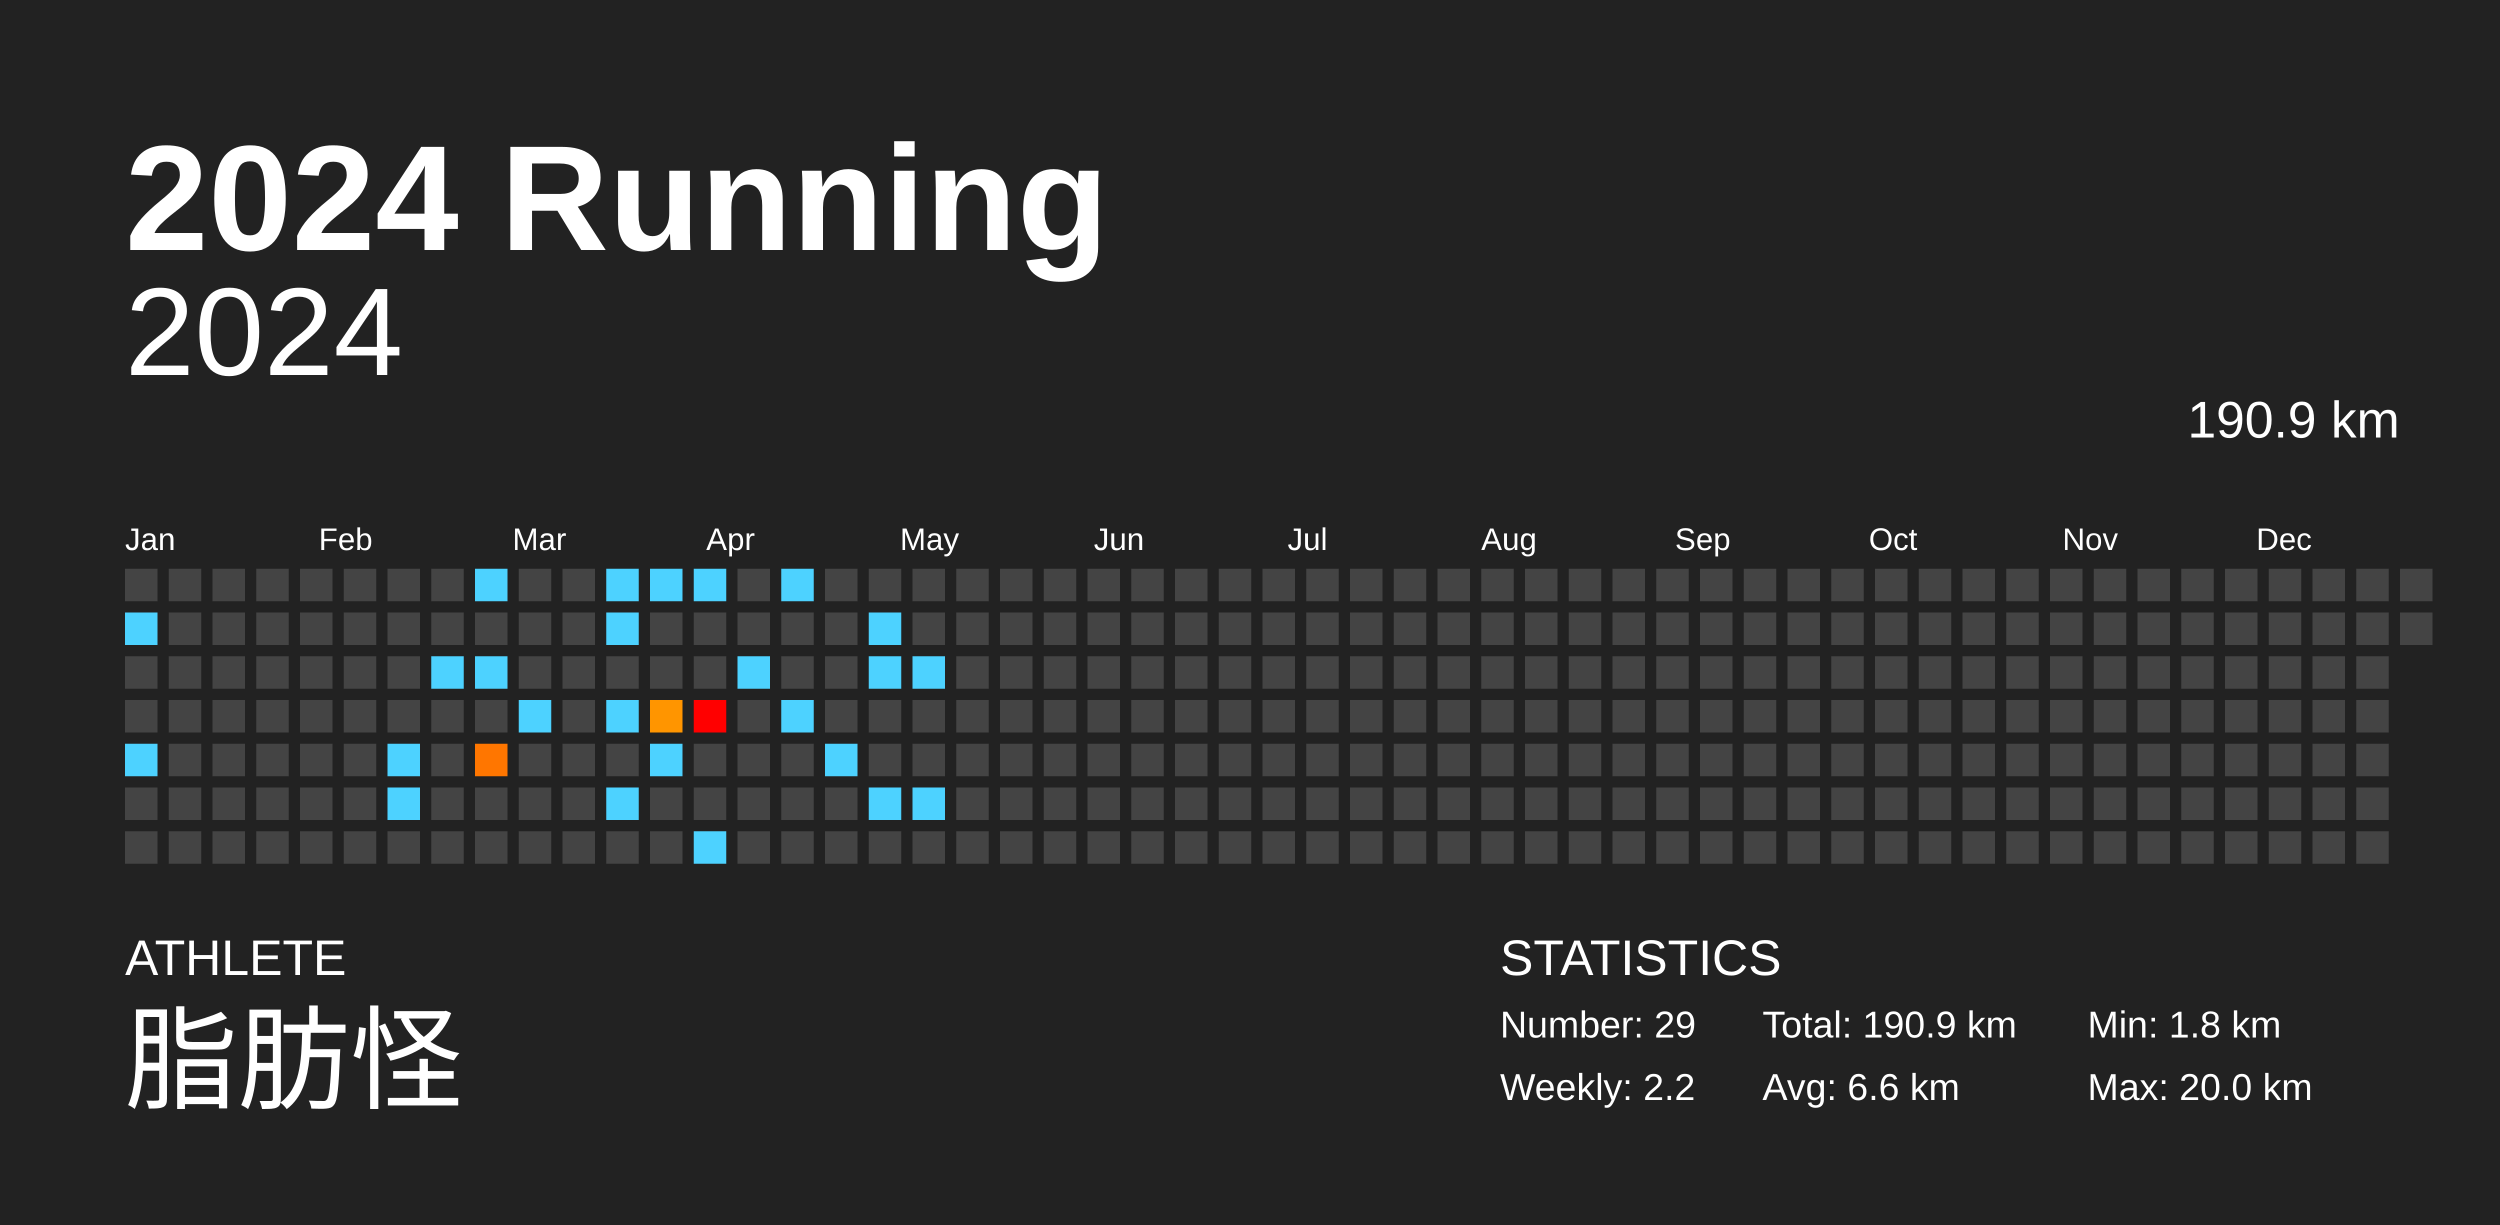
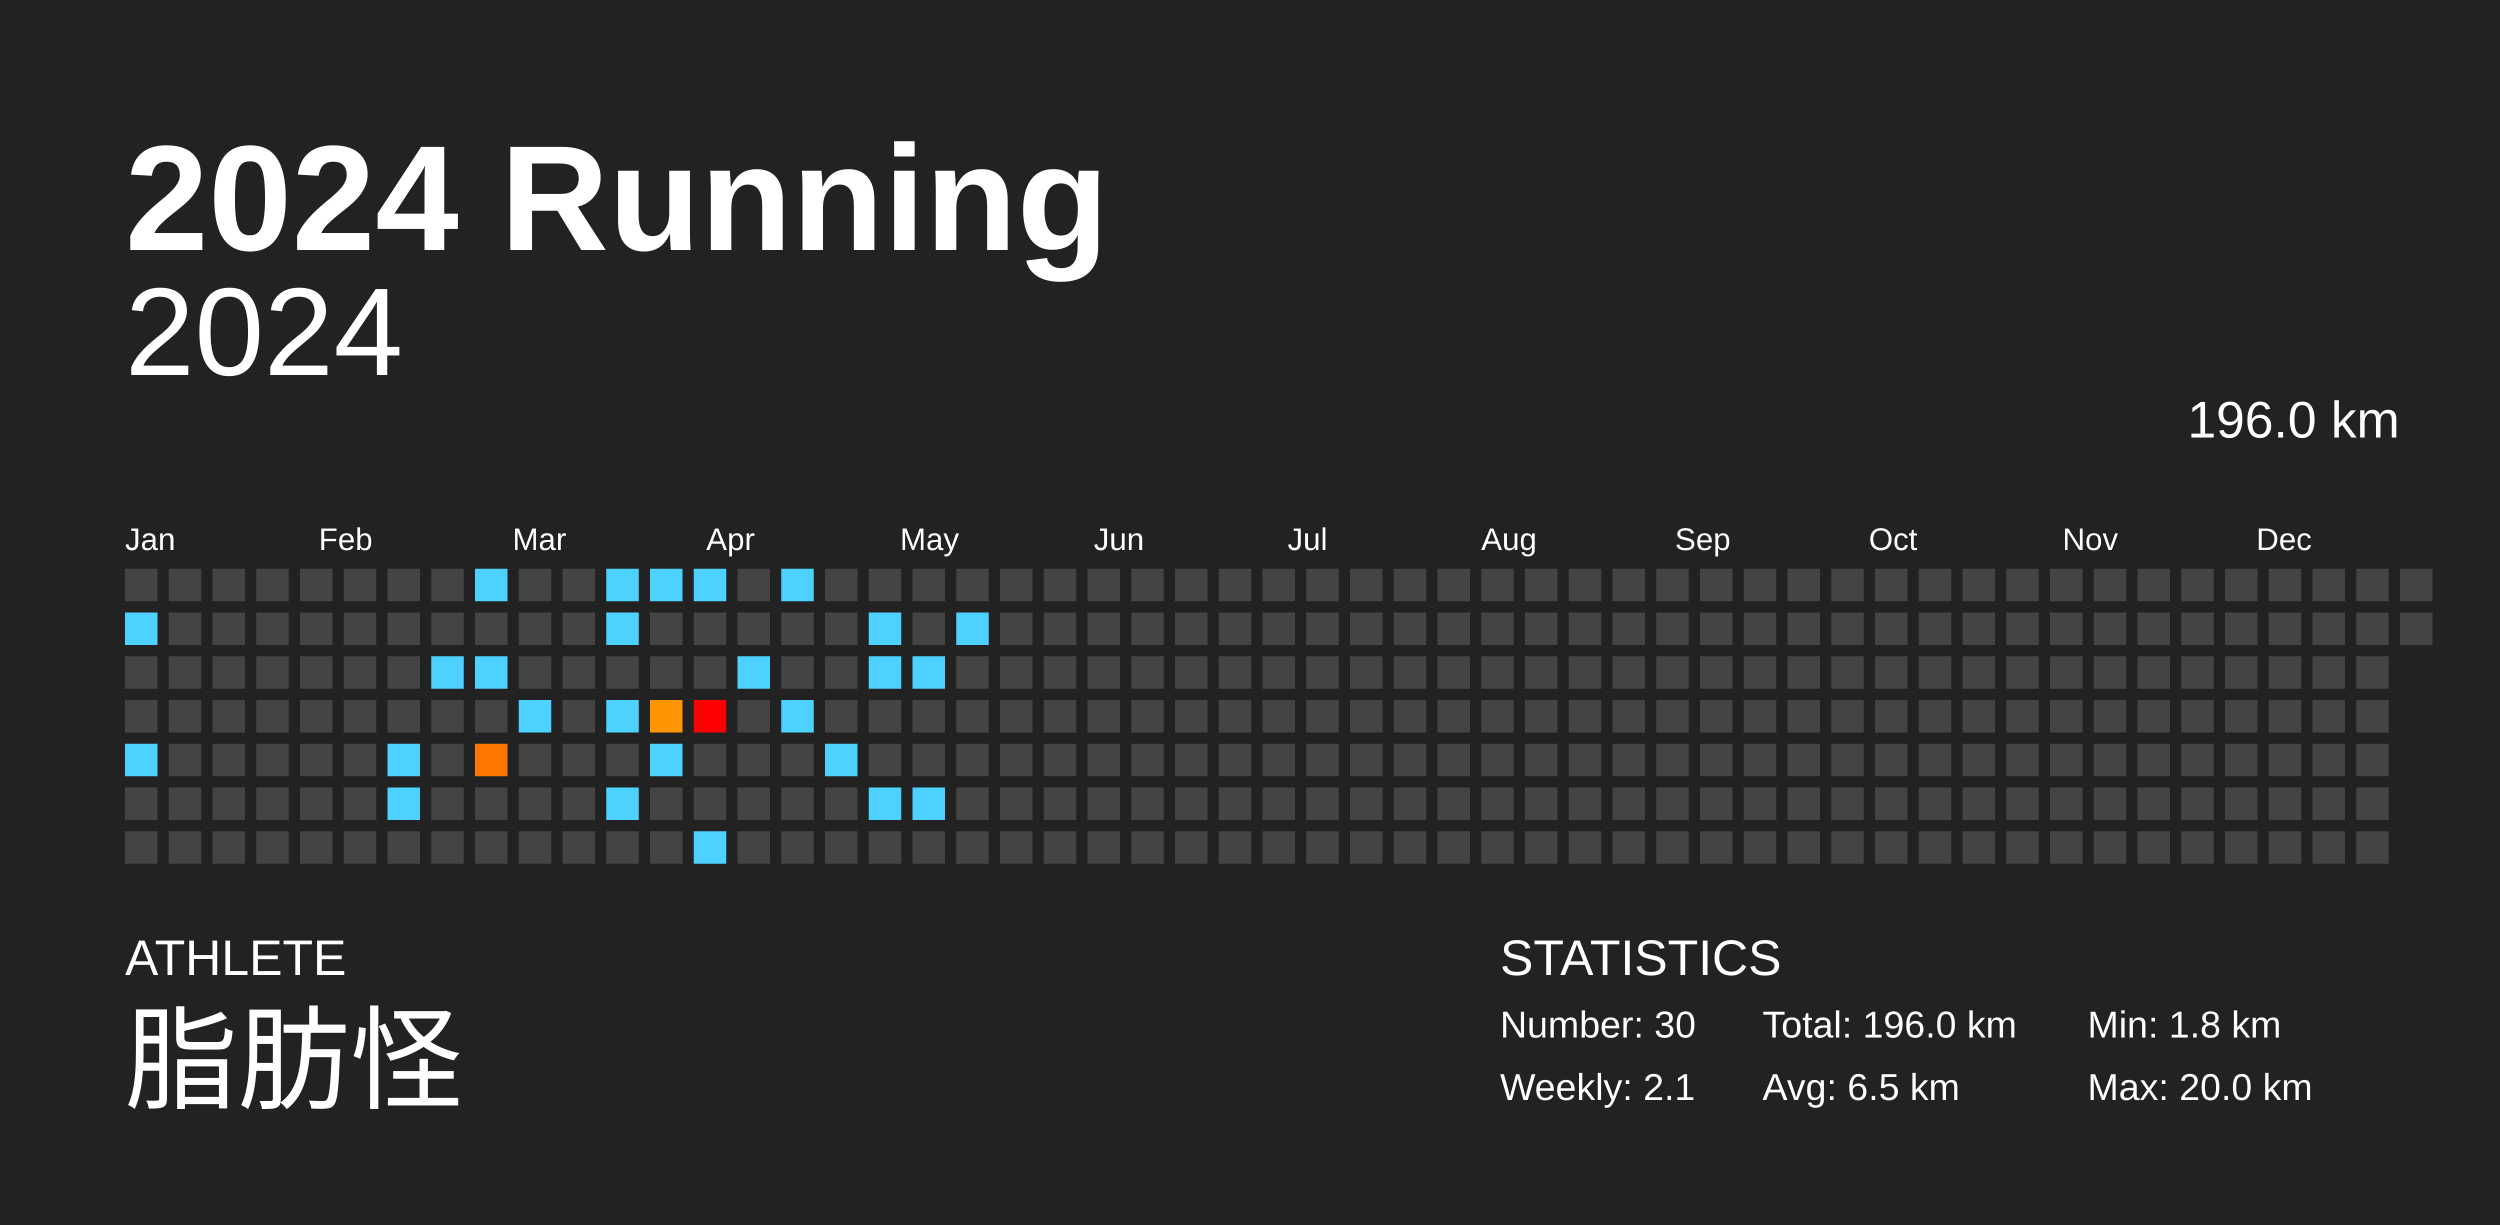
<svg xmlns="http://www.w3.org/2000/svg" baseProfile="full" height="98mm" version="1.1" viewBox="0,0,200,98" width="200mm">
  <defs />
  <rect fill="#222222" height="98" width="200" x="0" y="0" />
  <text fill="#FFFFFF" style="font-size:12px; font-family:Arial; font-weight:bold;" x="10" y="20">2024 Running</text>
  <text fill="#FFFFFF" style="font-size:4px; font-family:Arial" x="10" y="78">ATHLETE</text>
  <text fill="#FFFFFF" style="font-size:9px; font-family:Arial" x="10" y="88">脂肪怪</text>
  <text fill="#FFFFFF" style="font-size:4px; font-family:Arial" x="120" y="78">STATISTICS</text>
-   <text fill="#FFFFFF" style="font-size:3px; font-family:Arial" x="120" y="83">Number: 29</text>
-   <text fill="#FFFFFF" style="font-size:3px; font-family:Arial" x="120" y="88">Weekly: 2.2</text>
-   <text fill="#FFFFFF" style="font-size:3px; font-family:Arial" x="141" y="83">Total: 190.9 km</text>
-   <text fill="#FFFFFF" style="font-size:3px; font-family:Arial" x="141" y="88">Avg: 6.6 km</text>
+   <text fill="#FFFFFF" style="font-size:3px; font-family:Arial" x="120" y="83">Number: 30</text>
+   <text fill="#FFFFFF" style="font-size:3px; font-family:Arial" x="120" y="88">Weekly: 2.1</text>
+   <text fill="#FFFFFF" style="font-size:3px; font-family:Arial" x="141" y="83">Total: 196.0 km</text>
+   <text fill="#FFFFFF" style="font-size:3px; font-family:Arial" x="141" y="88">Avg: 6.5 km</text>
  <text fill="#FFFFFF" style="font-size:3px; font-family:Arial" x="167" y="83">Min: 1.8 km</text>
  <text fill="#FFFFFF" style="font-size:3px; font-family:Arial" x="167" y="88">Max: 20.0 km</text>
  <text alignment-baseline="hanging" fill="#FFFFFF" style="font-size:10.0px; font-family:Arial;" x="10" y="30">2024</text>
-   <text alignment-baseline="hanging" fill="#FFFFFF" style="font-size:4.125px; font-family:Arial;" x="175" y="35">190.9 km</text>
+   <text alignment-baseline="hanging" fill="#FFFFFF" style="font-size:4.125px; font-family:Arial;" x="175" y="35">196.0 km</text>
  <text fill="#FFFFFF" style="font-size:2.5px; font-family:Arial" x="10.0" y="44">Jan</text>
  <text fill="#FFFFFF" style="font-size:2.5px; font-family:Arial" x="25.5" y="44">Feb</text>
  <text fill="#FFFFFF" style="font-size:2.5px; font-family:Arial" x="41.0" y="44">Mar</text>
  <text fill="#FFFFFF" style="font-size:2.5px; font-family:Arial" x="56.5" y="44">Apr</text>
  <text fill="#FFFFFF" style="font-size:2.5px; font-family:Arial" x="72.0" y="44">May</text>
  <text fill="#FFFFFF" style="font-size:2.5px; font-family:Arial" x="87.5" y="44">Jun</text>
  <text fill="#FFFFFF" style="font-size:2.5px; font-family:Arial" x="103.0" y="44">Jul</text>
  <text fill="#FFFFFF" style="font-size:2.5px; font-family:Arial" x="118.5" y="44">Aug</text>
  <text fill="#FFFFFF" style="font-size:2.5px; font-family:Arial" x="134.0" y="44">Sep</text>
  <text fill="#FFFFFF" style="font-size:2.5px; font-family:Arial" x="149.5" y="44">Oct</text>
  <text fill="#FFFFFF" style="font-size:2.5px; font-family:Arial" x="165.0" y="44">Nov</text>
  <text fill="#FFFFFF" style="font-size:2.5px; font-family:Arial" x="180.5" y="44">Dec</text>
  <rect fill="#444444" height="2.6" width="2.6" x="10.0" y="45.5" />
  <rect fill="#4dd2ff" height="2.6" width="2.6" x="10.0" y="49.0" />
  <rect fill="#444444" height="2.6" width="2.6" x="10.0" y="52.5" />
  <rect fill="#444444" height="2.6" width="2.6" x="10.0" y="56.0" />
  <rect fill="#4dd2ff" height="2.6" width="2.6" x="10.0" y="59.5" />
  <rect fill="#444444" height="2.6" width="2.6" x="10.0" y="63.0" />
  <rect fill="#444444" height="2.6" width="2.6" x="10.0" y="66.5" />
  <rect fill="#444444" height="2.6" width="2.6" x="13.5" y="45.5" />
  <rect fill="#444444" height="2.6" width="2.6" x="13.5" y="49.0" />
  <rect fill="#444444" height="2.6" width="2.6" x="13.5" y="52.5" />
  <rect fill="#444444" height="2.6" width="2.6" x="13.5" y="56.0" />
  <rect fill="#444444" height="2.6" width="2.6" x="13.5" y="59.5" />
  <rect fill="#444444" height="2.6" width="2.6" x="13.5" y="63.0" />
  <rect fill="#444444" height="2.6" width="2.6" x="13.5" y="66.5" />
  <rect fill="#444444" height="2.6" width="2.6" x="17.0" y="45.5" />
  <rect fill="#444444" height="2.6" width="2.6" x="17.0" y="49.0" />
  <rect fill="#444444" height="2.6" width="2.6" x="17.0" y="52.5" />
  <rect fill="#444444" height="2.6" width="2.6" x="17.0" y="56.0" />
  <rect fill="#444444" height="2.6" width="2.6" x="17.0" y="59.5" />
  <rect fill="#444444" height="2.6" width="2.6" x="17.0" y="63.0" />
  <rect fill="#444444" height="2.6" width="2.6" x="17.0" y="66.5" />
  <rect fill="#444444" height="2.6" width="2.6" x="20.5" y="45.5" />
  <rect fill="#444444" height="2.6" width="2.6" x="20.5" y="49.0" />
  <rect fill="#444444" height="2.6" width="2.6" x="20.5" y="52.5" />
  <rect fill="#444444" height="2.6" width="2.6" x="20.5" y="56.0" />
  <rect fill="#444444" height="2.6" width="2.6" x="20.5" y="59.5" />
  <rect fill="#444444" height="2.6" width="2.6" x="20.5" y="63.0" />
  <rect fill="#444444" height="2.6" width="2.6" x="20.5" y="66.5" />
  <rect fill="#444444" height="2.6" width="2.6" x="24.0" y="45.5" />
  <rect fill="#444444" height="2.6" width="2.6" x="24.0" y="49.0" />
  <rect fill="#444444" height="2.6" width="2.6" x="24.0" y="52.5" />
  <rect fill="#444444" height="2.6" width="2.6" x="24.0" y="56.0" />
  <rect fill="#444444" height="2.6" width="2.6" x="24.0" y="59.5" />
  <rect fill="#444444" height="2.6" width="2.6" x="24.0" y="63.0" />
  <rect fill="#444444" height="2.6" width="2.6" x="24.0" y="66.5" />
  <rect fill="#444444" height="2.6" width="2.6" x="27.5" y="45.5" />
  <rect fill="#444444" height="2.6" width="2.6" x="27.5" y="49.0" />
  <rect fill="#444444" height="2.6" width="2.6" x="27.5" y="52.5" />
  <rect fill="#444444" height="2.6" width="2.6" x="27.5" y="56.0" />
  <rect fill="#444444" height="2.6" width="2.6" x="27.5" y="59.5" />
  <rect fill="#444444" height="2.6" width="2.6" x="27.5" y="63.0" />
  <rect fill="#444444" height="2.6" width="2.6" x="27.5" y="66.5" />
  <rect fill="#444444" height="2.6" width="2.6" x="31.0" y="45.5" />
  <rect fill="#444444" height="2.6" width="2.6" x="31.0" y="49.0" />
  <rect fill="#444444" height="2.6" width="2.6" x="31.0" y="52.5" />
  <rect fill="#444444" height="2.6" width="2.6" x="31.0" y="56.0" />
  <rect fill="#4dd2ff" height="2.6" width="2.6" x="31.0" y="59.5" />
  <rect fill="#4dd2ff" height="2.6" width="2.6" x="31.0" y="63.0" />
  <rect fill="#444444" height="2.6" width="2.6" x="31.0" y="66.5" />
  <rect fill="#444444" height="2.6" width="2.6" x="34.5" y="45.5" />
  <rect fill="#444444" height="2.6" width="2.6" x="34.5" y="49.0" />
  <rect fill="#4dd2ff" height="2.6" width="2.6" x="34.5" y="52.5" />
  <rect fill="#444444" height="2.6" width="2.6" x="34.5" y="56.0" />
  <rect fill="#444444" height="2.6" width="2.6" x="34.5" y="59.5" />
  <rect fill="#444444" height="2.6" width="2.6" x="34.5" y="63.0" />
  <rect fill="#444444" height="2.6" width="2.6" x="34.5" y="66.5" />
  <rect fill="#4dd2ff" height="2.6" width="2.6" x="38.0" y="45.5" />
  <rect fill="#444444" height="2.6" width="2.6" x="38.0" y="49.0" />
  <rect fill="#4dd2ff" height="2.6" width="2.6" x="38.0" y="52.5" />
  <rect fill="#444444" height="2.6" width="2.6" x="38.0" y="56.0" />
  <rect fill="#ff7600" height="2.6" width="2.6" x="38.0" y="59.5" />
  <rect fill="#444444" height="2.6" width="2.6" x="38.0" y="63.0" />
  <rect fill="#444444" height="2.6" width="2.6" x="38.0" y="66.5" />
  <rect fill="#444444" height="2.6" width="2.6" x="41.5" y="45.5" />
  <rect fill="#444444" height="2.6" width="2.6" x="41.5" y="49.0" />
  <rect fill="#444444" height="2.6" width="2.6" x="41.5" y="52.5" />
  <rect fill="#4dd2ff" height="2.6" width="2.6" x="41.5" y="56.0" />
  <rect fill="#444444" height="2.6" width="2.6" x="41.5" y="59.5" />
  <rect fill="#444444" height="2.6" width="2.6" x="41.5" y="63.0" />
  <rect fill="#444444" height="2.6" width="2.6" x="41.5" y="66.5" />
  <rect fill="#444444" height="2.6" width="2.6" x="45.0" y="45.5" />
  <rect fill="#444444" height="2.6" width="2.6" x="45.0" y="49.0" />
  <rect fill="#444444" height="2.6" width="2.6" x="45.0" y="52.5" />
  <rect fill="#444444" height="2.6" width="2.6" x="45.0" y="56.0" />
  <rect fill="#444444" height="2.6" width="2.6" x="45.0" y="59.5" />
  <rect fill="#444444" height="2.6" width="2.6" x="45.0" y="63.0" />
  <rect fill="#444444" height="2.6" width="2.6" x="45.0" y="66.5" />
  <rect fill="#4dd2ff" height="2.6" width="2.6" x="48.5" y="45.5" />
  <rect fill="#4dd2ff" height="2.6" width="2.6" x="48.5" y="49.0" />
  <rect fill="#444444" height="2.6" width="2.6" x="48.5" y="52.5" />
  <rect fill="#4dd2ff" height="2.6" width="2.6" x="48.5" y="56.0" />
  <rect fill="#444444" height="2.6" width="2.6" x="48.5" y="59.5" />
  <rect fill="#4dd2ff" height="2.6" width="2.6" x="48.5" y="63.0" />
  <rect fill="#444444" height="2.6" width="2.6" x="48.5" y="66.5" />
  <rect fill="#4dd2ff" height="2.6" width="2.6" x="52.0" y="45.5" />
  <rect fill="#444444" height="2.6" width="2.6" x="52.0" y="49.0" />
  <rect fill="#444444" height="2.6" width="2.6" x="52.0" y="52.5" />
  <rect fill="#ff9500" height="2.6" width="2.6" x="52.0" y="56.0" />
  <rect fill="#4dd2ff" height="2.6" width="2.6" x="52.0" y="59.5" />
  <rect fill="#444444" height="2.6" width="2.6" x="52.0" y="63.0" />
  <rect fill="#444444" height="2.6" width="2.6" x="52.0" y="66.5" />
  <rect fill="#4dd2ff" height="2.6" width="2.6" x="55.5" y="45.5" />
  <rect fill="#444444" height="2.6" width="2.6" x="55.5" y="49.0" />
  <rect fill="#444444" height="2.6" width="2.6" x="55.5" y="52.5" />
  <rect fill="red" height="2.6" width="2.6" x="55.5" y="56.0" />
  <rect fill="#444444" height="2.6" width="2.6" x="55.5" y="59.5" />
  <rect fill="#444444" height="2.6" width="2.6" x="55.5" y="63.0" />
  <rect fill="#4dd2ff" height="2.6" width="2.6" x="55.5" y="66.5" />
  <rect fill="#444444" height="2.6" width="2.6" x="59.0" y="45.5" />
  <rect fill="#444444" height="2.6" width="2.6" x="59.0" y="49.0" />
  <rect fill="#4dd2ff" height="2.6" width="2.6" x="59.0" y="52.5" />
  <rect fill="#444444" height="2.6" width="2.6" x="59.0" y="56.0" />
  <rect fill="#444444" height="2.6" width="2.6" x="59.0" y="59.5" />
  <rect fill="#444444" height="2.6" width="2.6" x="59.0" y="63.0" />
  <rect fill="#444444" height="2.6" width="2.6" x="59.0" y="66.5" />
  <rect fill="#4dd2ff" height="2.6" width="2.6" x="62.5" y="45.5" />
  <rect fill="#444444" height="2.6" width="2.6" x="62.5" y="49.0" />
  <rect fill="#444444" height="2.6" width="2.6" x="62.5" y="52.5" />
  <rect fill="#4dd2ff" height="2.6" width="2.6" x="62.5" y="56.0" />
  <rect fill="#444444" height="2.6" width="2.6" x="62.5" y="59.5" />
  <rect fill="#444444" height="2.6" width="2.6" x="62.5" y="63.0" />
  <rect fill="#444444" height="2.6" width="2.6" x="62.5" y="66.5" />
  <rect fill="#444444" height="2.6" width="2.6" x="66.0" y="45.5" />
  <rect fill="#444444" height="2.6" width="2.6" x="66.0" y="49.0" />
  <rect fill="#444444" height="2.6" width="2.6" x="66.0" y="52.5" />
  <rect fill="#444444" height="2.6" width="2.6" x="66.0" y="56.0" />
  <rect fill="#4dd2ff" height="2.6" width="2.6" x="66.0" y="59.5" />
  <rect fill="#444444" height="2.6" width="2.6" x="66.0" y="63.0" />
  <rect fill="#444444" height="2.6" width="2.6" x="66.0" y="66.5" />
  <rect fill="#444444" height="2.6" width="2.6" x="69.5" y="45.5" />
  <rect fill="#4dd2ff" height="2.6" width="2.6" x="69.5" y="49.0" />
  <rect fill="#4dd2ff" height="2.6" width="2.6" x="69.5" y="52.5" />
  <rect fill="#444444" height="2.6" width="2.6" x="69.5" y="56.0" />
  <rect fill="#444444" height="2.6" width="2.6" x="69.5" y="59.5" />
  <rect fill="#4dd2ff" height="2.6" width="2.6" x="69.5" y="63.0" />
  <rect fill="#444444" height="2.6" width="2.6" x="69.5" y="66.5" />
  <rect fill="#444444" height="2.6" width="2.6" x="73.0" y="45.5" />
  <rect fill="#444444" height="2.6" width="2.6" x="73.0" y="49.0" />
  <rect fill="#4dd2ff" height="2.6" width="2.6" x="73.0" y="52.5" />
  <rect fill="#444444" height="2.6" width="2.6" x="73.0" y="56.0" />
  <rect fill="#444444" height="2.6" width="2.6" x="73.0" y="59.5" />
  <rect fill="#4dd2ff" height="2.6" width="2.6" x="73.0" y="63.0" />
  <rect fill="#444444" height="2.6" width="2.6" x="73.0" y="66.5" />
  <rect fill="#444444" height="2.6" width="2.6" x="76.5" y="45.5" />
-   <rect fill="#444444" height="2.6" width="2.6" x="76.5" y="49.0" />
+   <rect fill="#4dd2ff" height="2.6" width="2.6" x="76.5" y="49.0" />
  <rect fill="#444444" height="2.6" width="2.6" x="76.5" y="52.5" />
  <rect fill="#444444" height="2.6" width="2.6" x="76.5" y="56.0" />
  <rect fill="#444444" height="2.6" width="2.6" x="76.5" y="59.5" />
  <rect fill="#444444" height="2.6" width="2.6" x="76.5" y="63.0" />
  <rect fill="#444444" height="2.6" width="2.6" x="76.5" y="66.5" />
  <rect fill="#444444" height="2.6" width="2.6" x="80.0" y="45.5" />
  <rect fill="#444444" height="2.6" width="2.6" x="80.0" y="49.0" />
  <rect fill="#444444" height="2.6" width="2.6" x="80.0" y="52.5" />
  <rect fill="#444444" height="2.6" width="2.6" x="80.0" y="56.0" />
  <rect fill="#444444" height="2.6" width="2.6" x="80.0" y="59.5" />
  <rect fill="#444444" height="2.6" width="2.6" x="80.0" y="63.0" />
  <rect fill="#444444" height="2.6" width="2.6" x="80.0" y="66.5" />
  <rect fill="#444444" height="2.6" width="2.6" x="83.5" y="45.5" />
  <rect fill="#444444" height="2.6" width="2.6" x="83.5" y="49.0" />
  <rect fill="#444444" height="2.6" width="2.6" x="83.5" y="52.5" />
  <rect fill="#444444" height="2.6" width="2.6" x="83.5" y="56.0" />
  <rect fill="#444444" height="2.6" width="2.6" x="83.5" y="59.5" />
  <rect fill="#444444" height="2.6" width="2.6" x="83.5" y="63.0" />
  <rect fill="#444444" height="2.6" width="2.6" x="83.5" y="66.5" />
  <rect fill="#444444" height="2.6" width="2.6" x="87.0" y="45.5" />
  <rect fill="#444444" height="2.6" width="2.6" x="87.0" y="49.0" />
  <rect fill="#444444" height="2.6" width="2.6" x="87.0" y="52.5" />
  <rect fill="#444444" height="2.6" width="2.6" x="87.0" y="56.0" />
  <rect fill="#444444" height="2.6" width="2.6" x="87.0" y="59.5" />
  <rect fill="#444444" height="2.6" width="2.6" x="87.0" y="63.0" />
  <rect fill="#444444" height="2.6" width="2.6" x="87.0" y="66.5" />
  <rect fill="#444444" height="2.6" width="2.6" x="90.5" y="45.5" />
  <rect fill="#444444" height="2.6" width="2.6" x="90.5" y="49.0" />
  <rect fill="#444444" height="2.6" width="2.6" x="90.5" y="52.5" />
  <rect fill="#444444" height="2.6" width="2.6" x="90.5" y="56.0" />
  <rect fill="#444444" height="2.6" width="2.6" x="90.5" y="59.5" />
  <rect fill="#444444" height="2.6" width="2.6" x="90.5" y="63.0" />
  <rect fill="#444444" height="2.6" width="2.6" x="90.5" y="66.5" />
  <rect fill="#444444" height="2.6" width="2.6" x="94.0" y="45.5" />
  <rect fill="#444444" height="2.6" width="2.6" x="94.0" y="49.0" />
  <rect fill="#444444" height="2.6" width="2.6" x="94.0" y="52.5" />
  <rect fill="#444444" height="2.6" width="2.6" x="94.0" y="56.0" />
  <rect fill="#444444" height="2.6" width="2.6" x="94.0" y="59.5" />
  <rect fill="#444444" height="2.6" width="2.6" x="94.0" y="63.0" />
  <rect fill="#444444" height="2.6" width="2.6" x="94.0" y="66.5" />
  <rect fill="#444444" height="2.6" width="2.6" x="97.5" y="45.5" />
  <rect fill="#444444" height="2.6" width="2.6" x="97.5" y="49.0" />
  <rect fill="#444444" height="2.6" width="2.6" x="97.5" y="52.5" />
  <rect fill="#444444" height="2.6" width="2.6" x="97.5" y="56.0" />
  <rect fill="#444444" height="2.6" width="2.6" x="97.5" y="59.5" />
  <rect fill="#444444" height="2.6" width="2.6" x="97.5" y="63.0" />
  <rect fill="#444444" height="2.6" width="2.6" x="97.5" y="66.5" />
  <rect fill="#444444" height="2.6" width="2.6" x="101.0" y="45.5" />
  <rect fill="#444444" height="2.6" width="2.6" x="101.0" y="49.0" />
  <rect fill="#444444" height="2.6" width="2.6" x="101.0" y="52.5" />
  <rect fill="#444444" height="2.6" width="2.6" x="101.0" y="56.0" />
  <rect fill="#444444" height="2.6" width="2.6" x="101.0" y="59.5" />
  <rect fill="#444444" height="2.6" width="2.6" x="101.0" y="63.0" />
  <rect fill="#444444" height="2.6" width="2.6" x="101.0" y="66.5" />
  <rect fill="#444444" height="2.6" width="2.6" x="104.5" y="45.5" />
  <rect fill="#444444" height="2.6" width="2.6" x="104.5" y="49.0" />
  <rect fill="#444444" height="2.6" width="2.6" x="104.5" y="52.5" />
  <rect fill="#444444" height="2.6" width="2.6" x="104.5" y="56.0" />
  <rect fill="#444444" height="2.6" width="2.6" x="104.5" y="59.5" />
  <rect fill="#444444" height="2.6" width="2.6" x="104.5" y="63.0" />
  <rect fill="#444444" height="2.6" width="2.6" x="104.5" y="66.5" />
  <rect fill="#444444" height="2.6" width="2.6" x="108.0" y="45.5" />
  <rect fill="#444444" height="2.6" width="2.6" x="108.0" y="49.0" />
  <rect fill="#444444" height="2.6" width="2.6" x="108.0" y="52.5" />
  <rect fill="#444444" height="2.6" width="2.6" x="108.0" y="56.0" />
  <rect fill="#444444" height="2.6" width="2.6" x="108.0" y="59.5" />
  <rect fill="#444444" height="2.6" width="2.6" x="108.0" y="63.0" />
  <rect fill="#444444" height="2.6" width="2.6" x="108.0" y="66.5" />
  <rect fill="#444444" height="2.6" width="2.6" x="111.5" y="45.5" />
  <rect fill="#444444" height="2.6" width="2.6" x="111.5" y="49.0" />
  <rect fill="#444444" height="2.6" width="2.6" x="111.5" y="52.5" />
  <rect fill="#444444" height="2.6" width="2.6" x="111.5" y="56.0" />
  <rect fill="#444444" height="2.6" width="2.6" x="111.5" y="59.5" />
  <rect fill="#444444" height="2.6" width="2.6" x="111.5" y="63.0" />
  <rect fill="#444444" height="2.6" width="2.6" x="111.5" y="66.5" />
  <rect fill="#444444" height="2.6" width="2.6" x="115.0" y="45.5" />
  <rect fill="#444444" height="2.6" width="2.6" x="115.0" y="49.0" />
  <rect fill="#444444" height="2.6" width="2.6" x="115.0" y="52.5" />
  <rect fill="#444444" height="2.6" width="2.6" x="115.0" y="56.0" />
  <rect fill="#444444" height="2.6" width="2.6" x="115.0" y="59.5" />
  <rect fill="#444444" height="2.6" width="2.6" x="115.0" y="63.0" />
  <rect fill="#444444" height="2.6" width="2.6" x="115.0" y="66.5" />
  <rect fill="#444444" height="2.6" width="2.6" x="118.5" y="45.5" />
  <rect fill="#444444" height="2.6" width="2.6" x="118.5" y="49.0" />
  <rect fill="#444444" height="2.6" width="2.6" x="118.5" y="52.5" />
  <rect fill="#444444" height="2.6" width="2.6" x="118.5" y="56.0" />
  <rect fill="#444444" height="2.6" width="2.6" x="118.5" y="59.5" />
  <rect fill="#444444" height="2.6" width="2.6" x="118.5" y="63.0" />
  <rect fill="#444444" height="2.6" width="2.6" x="118.5" y="66.5" />
  <rect fill="#444444" height="2.6" width="2.6" x="122.0" y="45.5" />
  <rect fill="#444444" height="2.6" width="2.6" x="122.0" y="49.0" />
  <rect fill="#444444" height="2.6" width="2.6" x="122.0" y="52.5" />
  <rect fill="#444444" height="2.6" width="2.6" x="122.0" y="56.0" />
  <rect fill="#444444" height="2.6" width="2.6" x="122.0" y="59.5" />
  <rect fill="#444444" height="2.6" width="2.6" x="122.0" y="63.0" />
  <rect fill="#444444" height="2.6" width="2.6" x="122.0" y="66.5" />
  <rect fill="#444444" height="2.6" width="2.6" x="125.5" y="45.5" />
  <rect fill="#444444" height="2.6" width="2.6" x="125.5" y="49.0" />
  <rect fill="#444444" height="2.6" width="2.6" x="125.5" y="52.5" />
  <rect fill="#444444" height="2.6" width="2.6" x="125.5" y="56.0" />
  <rect fill="#444444" height="2.6" width="2.6" x="125.5" y="59.5" />
  <rect fill="#444444" height="2.6" width="2.6" x="125.5" y="63.0" />
  <rect fill="#444444" height="2.6" width="2.6" x="125.5" y="66.5" />
  <rect fill="#444444" height="2.6" width="2.6" x="129.0" y="45.5" />
  <rect fill="#444444" height="2.6" width="2.6" x="129.0" y="49.0" />
  <rect fill="#444444" height="2.6" width="2.6" x="129.0" y="52.5" />
  <rect fill="#444444" height="2.6" width="2.6" x="129.0" y="56.0" />
  <rect fill="#444444" height="2.6" width="2.6" x="129.0" y="59.5" />
  <rect fill="#444444" height="2.6" width="2.6" x="129.0" y="63.0" />
  <rect fill="#444444" height="2.6" width="2.6" x="129.0" y="66.5" />
  <rect fill="#444444" height="2.6" width="2.6" x="132.5" y="45.5" />
  <rect fill="#444444" height="2.6" width="2.6" x="132.5" y="49.0" />
  <rect fill="#444444" height="2.6" width="2.6" x="132.5" y="52.5" />
  <rect fill="#444444" height="2.6" width="2.6" x="132.5" y="56.0" />
  <rect fill="#444444" height="2.6" width="2.6" x="132.5" y="59.5" />
  <rect fill="#444444" height="2.6" width="2.6" x="132.5" y="63.0" />
  <rect fill="#444444" height="2.6" width="2.6" x="132.5" y="66.5" />
  <rect fill="#444444" height="2.6" width="2.6" x="136.0" y="45.5" />
  <rect fill="#444444" height="2.6" width="2.6" x="136.0" y="49.0" />
  <rect fill="#444444" height="2.6" width="2.6" x="136.0" y="52.5" />
  <rect fill="#444444" height="2.6" width="2.6" x="136.0" y="56.0" />
  <rect fill="#444444" height="2.6" width="2.6" x="136.0" y="59.5" />
  <rect fill="#444444" height="2.6" width="2.6" x="136.0" y="63.0" />
  <rect fill="#444444" height="2.6" width="2.6" x="136.0" y="66.5" />
  <rect fill="#444444" height="2.6" width="2.6" x="139.5" y="45.5" />
  <rect fill="#444444" height="2.6" width="2.6" x="139.5" y="49.0" />
  <rect fill="#444444" height="2.6" width="2.6" x="139.5" y="52.5" />
  <rect fill="#444444" height="2.6" width="2.6" x="139.5" y="56.0" />
  <rect fill="#444444" height="2.6" width="2.6" x="139.5" y="59.5" />
  <rect fill="#444444" height="2.6" width="2.6" x="139.5" y="63.0" />
  <rect fill="#444444" height="2.6" width="2.6" x="139.5" y="66.5" />
  <rect fill="#444444" height="2.6" width="2.6" x="143.0" y="45.5" />
  <rect fill="#444444" height="2.6" width="2.6" x="143.0" y="49.0" />
  <rect fill="#444444" height="2.6" width="2.6" x="143.0" y="52.5" />
  <rect fill="#444444" height="2.6" width="2.6" x="143.0" y="56.0" />
  <rect fill="#444444" height="2.6" width="2.6" x="143.0" y="59.5" />
  <rect fill="#444444" height="2.6" width="2.6" x="143.0" y="63.0" />
  <rect fill="#444444" height="2.6" width="2.6" x="143.0" y="66.5" />
  <rect fill="#444444" height="2.6" width="2.6" x="146.5" y="45.5" />
  <rect fill="#444444" height="2.6" width="2.6" x="146.5" y="49.0" />
  <rect fill="#444444" height="2.6" width="2.6" x="146.5" y="52.5" />
  <rect fill="#444444" height="2.6" width="2.6" x="146.5" y="56.0" />
  <rect fill="#444444" height="2.6" width="2.6" x="146.5" y="59.5" />
  <rect fill="#444444" height="2.6" width="2.6" x="146.5" y="63.0" />
  <rect fill="#444444" height="2.6" width="2.6" x="146.5" y="66.5" />
  <rect fill="#444444" height="2.6" width="2.6" x="150.0" y="45.5" />
  <rect fill="#444444" height="2.6" width="2.6" x="150.0" y="49.0" />
  <rect fill="#444444" height="2.6" width="2.6" x="150.0" y="52.5" />
  <rect fill="#444444" height="2.6" width="2.6" x="150.0" y="56.0" />
  <rect fill="#444444" height="2.6" width="2.6" x="150.0" y="59.5" />
  <rect fill="#444444" height="2.6" width="2.6" x="150.0" y="63.0" />
  <rect fill="#444444" height="2.6" width="2.6" x="150.0" y="66.5" />
  <rect fill="#444444" height="2.6" width="2.6" x="153.5" y="45.5" />
  <rect fill="#444444" height="2.6" width="2.6" x="153.5" y="49.0" />
  <rect fill="#444444" height="2.6" width="2.6" x="153.5" y="52.5" />
  <rect fill="#444444" height="2.6" width="2.6" x="153.5" y="56.0" />
  <rect fill="#444444" height="2.6" width="2.6" x="153.5" y="59.5" />
  <rect fill="#444444" height="2.6" width="2.6" x="153.5" y="63.0" />
  <rect fill="#444444" height="2.6" width="2.6" x="153.5" y="66.5" />
  <rect fill="#444444" height="2.6" width="2.6" x="157.0" y="45.5" />
  <rect fill="#444444" height="2.6" width="2.6" x="157.0" y="49.0" />
  <rect fill="#444444" height="2.6" width="2.6" x="157.0" y="52.5" />
  <rect fill="#444444" height="2.6" width="2.6" x="157.0" y="56.0" />
  <rect fill="#444444" height="2.6" width="2.6" x="157.0" y="59.5" />
  <rect fill="#444444" height="2.6" width="2.6" x="157.0" y="63.0" />
  <rect fill="#444444" height="2.6" width="2.6" x="157.0" y="66.5" />
  <rect fill="#444444" height="2.6" width="2.6" x="160.5" y="45.5" />
  <rect fill="#444444" height="2.6" width="2.6" x="160.5" y="49.0" />
  <rect fill="#444444" height="2.6" width="2.6" x="160.5" y="52.5" />
  <rect fill="#444444" height="2.6" width="2.6" x="160.5" y="56.0" />
  <rect fill="#444444" height="2.6" width="2.6" x="160.5" y="59.5" />
  <rect fill="#444444" height="2.6" width="2.6" x="160.5" y="63.0" />
  <rect fill="#444444" height="2.6" width="2.6" x="160.5" y="66.5" />
  <rect fill="#444444" height="2.6" width="2.6" x="164.0" y="45.5" />
  <rect fill="#444444" height="2.6" width="2.6" x="164.0" y="49.0" />
  <rect fill="#444444" height="2.6" width="2.6" x="164.0" y="52.5" />
  <rect fill="#444444" height="2.6" width="2.6" x="164.0" y="56.0" />
  <rect fill="#444444" height="2.6" width="2.6" x="164.0" y="59.5" />
  <rect fill="#444444" height="2.6" width="2.6" x="164.0" y="63.0" />
  <rect fill="#444444" height="2.6" width="2.6" x="164.0" y="66.5" />
  <rect fill="#444444" height="2.6" width="2.6" x="167.5" y="45.5" />
  <rect fill="#444444" height="2.6" width="2.6" x="167.5" y="49.0" />
  <rect fill="#444444" height="2.6" width="2.6" x="167.5" y="52.5" />
  <rect fill="#444444" height="2.6" width="2.6" x="167.5" y="56.0" />
  <rect fill="#444444" height="2.6" width="2.6" x="167.5" y="59.5" />
  <rect fill="#444444" height="2.6" width="2.6" x="167.5" y="63.0" />
  <rect fill="#444444" height="2.6" width="2.6" x="167.5" y="66.5" />
  <rect fill="#444444" height="2.6" width="2.6" x="171.0" y="45.5" />
  <rect fill="#444444" height="2.6" width="2.6" x="171.0" y="49.0" />
  <rect fill="#444444" height="2.6" width="2.6" x="171.0" y="52.5" />
  <rect fill="#444444" height="2.6" width="2.6" x="171.0" y="56.0" />
  <rect fill="#444444" height="2.6" width="2.6" x="171.0" y="59.5" />
  <rect fill="#444444" height="2.6" width="2.6" x="171.0" y="63.0" />
  <rect fill="#444444" height="2.6" width="2.6" x="171.0" y="66.5" />
  <rect fill="#444444" height="2.6" width="2.6" x="174.5" y="45.5" />
  <rect fill="#444444" height="2.6" width="2.6" x="174.5" y="49.0" />
  <rect fill="#444444" height="2.6" width="2.6" x="174.5" y="52.5" />
  <rect fill="#444444" height="2.6" width="2.6" x="174.5" y="56.0" />
  <rect fill="#444444" height="2.6" width="2.6" x="174.5" y="59.5" />
  <rect fill="#444444" height="2.6" width="2.6" x="174.5" y="63.0" />
  <rect fill="#444444" height="2.6" width="2.6" x="174.5" y="66.5" />
  <rect fill="#444444" height="2.6" width="2.6" x="178.0" y="45.5" />
  <rect fill="#444444" height="2.6" width="2.6" x="178.0" y="49.0" />
  <rect fill="#444444" height="2.6" width="2.6" x="178.0" y="52.5" />
  <rect fill="#444444" height="2.6" width="2.6" x="178.0" y="56.0" />
  <rect fill="#444444" height="2.6" width="2.6" x="178.0" y="59.5" />
  <rect fill="#444444" height="2.6" width="2.6" x="178.0" y="63.0" />
  <rect fill="#444444" height="2.6" width="2.6" x="178.0" y="66.5" />
  <rect fill="#444444" height="2.6" width="2.6" x="181.5" y="45.5" />
  <rect fill="#444444" height="2.6" width="2.6" x="181.5" y="49.0" />
  <rect fill="#444444" height="2.6" width="2.6" x="181.5" y="52.5" />
  <rect fill="#444444" height="2.6" width="2.6" x="181.5" y="56.0" />
  <rect fill="#444444" height="2.6" width="2.6" x="181.5" y="59.5" />
  <rect fill="#444444" height="2.6" width="2.6" x="181.5" y="63.0" />
  <rect fill="#444444" height="2.6" width="2.6" x="181.5" y="66.5" />
  <rect fill="#444444" height="2.6" width="2.6" x="185.0" y="45.5" />
  <rect fill="#444444" height="2.6" width="2.6" x="185.0" y="49.0" />
  <rect fill="#444444" height="2.6" width="2.6" x="185.0" y="52.5" />
  <rect fill="#444444" height="2.6" width="2.6" x="185.0" y="56.0" />
  <rect fill="#444444" height="2.6" width="2.6" x="185.0" y="59.5" />
  <rect fill="#444444" height="2.6" width="2.6" x="185.0" y="63.0" />
  <rect fill="#444444" height="2.6" width="2.6" x="185.0" y="66.5" />
  <rect fill="#444444" height="2.6" width="2.6" x="188.5" y="45.5" />
  <rect fill="#444444" height="2.6" width="2.6" x="188.5" y="49.0" />
  <rect fill="#444444" height="2.6" width="2.6" x="188.5" y="52.5" />
  <rect fill="#444444" height="2.6" width="2.6" x="188.5" y="56.0" />
  <rect fill="#444444" height="2.6" width="2.6" x="188.5" y="59.5" />
  <rect fill="#444444" height="2.6" width="2.6" x="188.5" y="63.0" />
  <rect fill="#444444" height="2.6" width="2.6" x="188.5" y="66.5" />
  <rect fill="#444444" height="2.6" width="2.6" x="192.0" y="45.5" />
  <rect fill="#444444" height="2.6" width="2.6" x="192.0" y="49.0" />
</svg>
